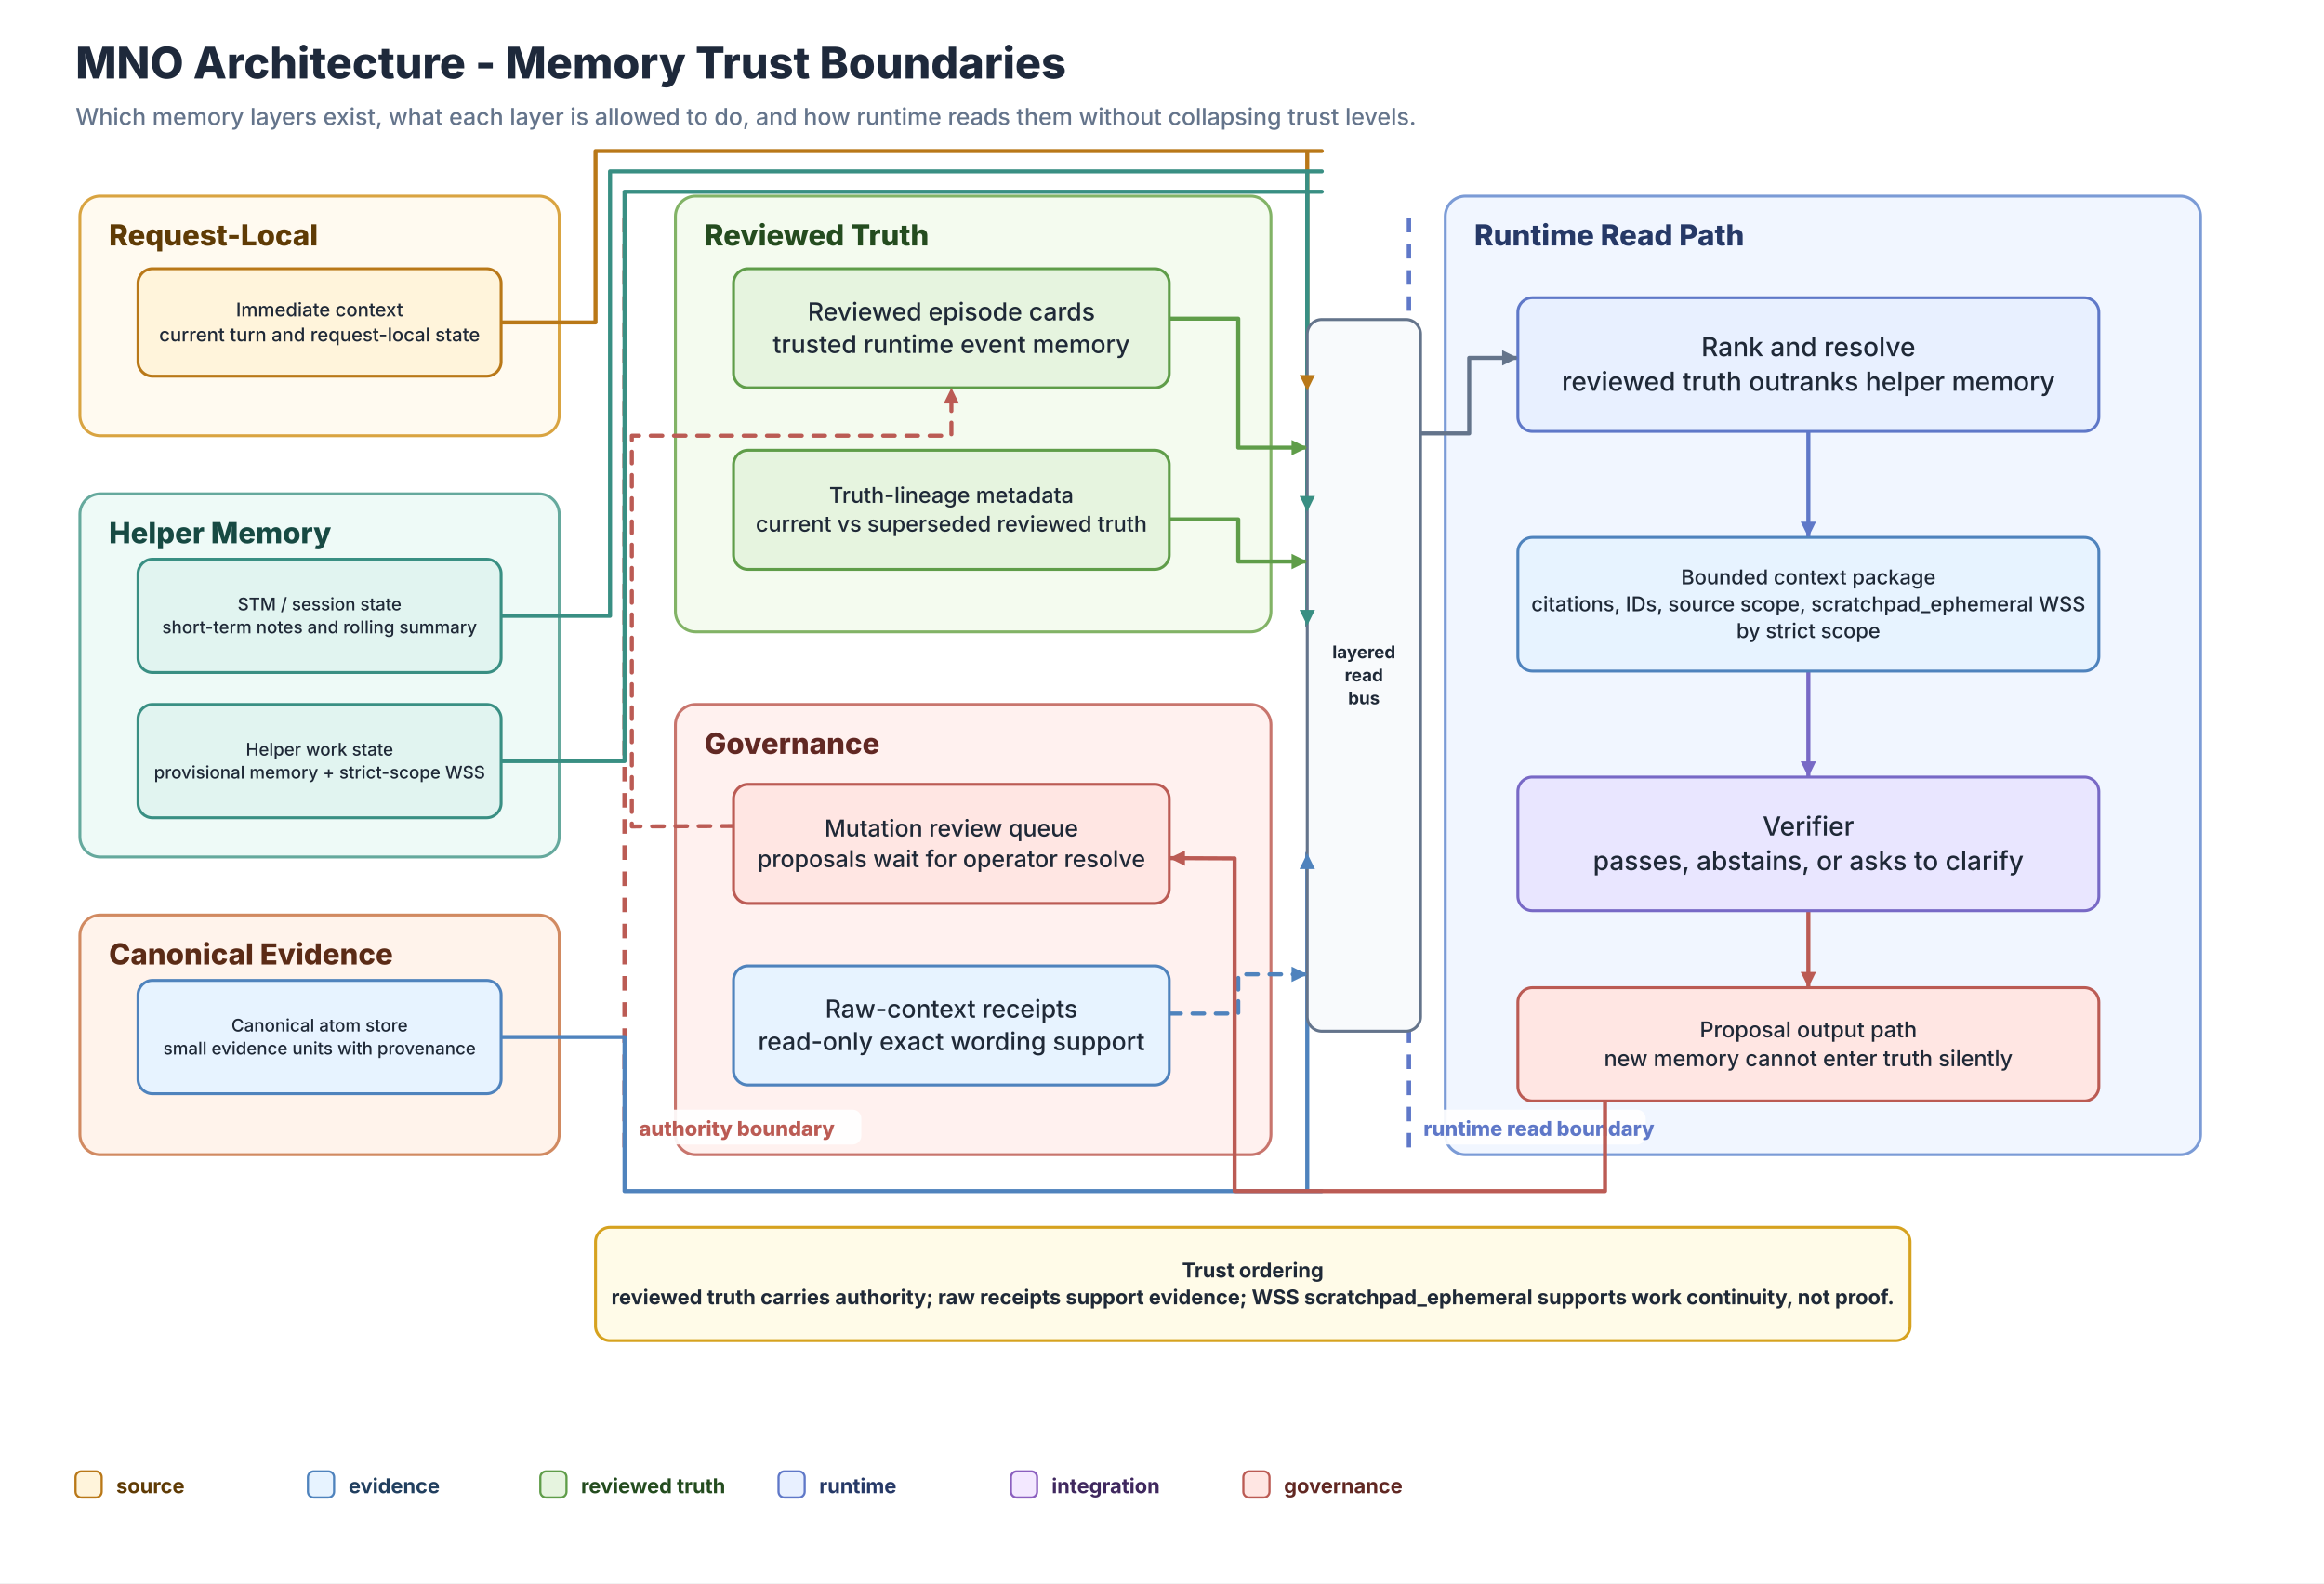
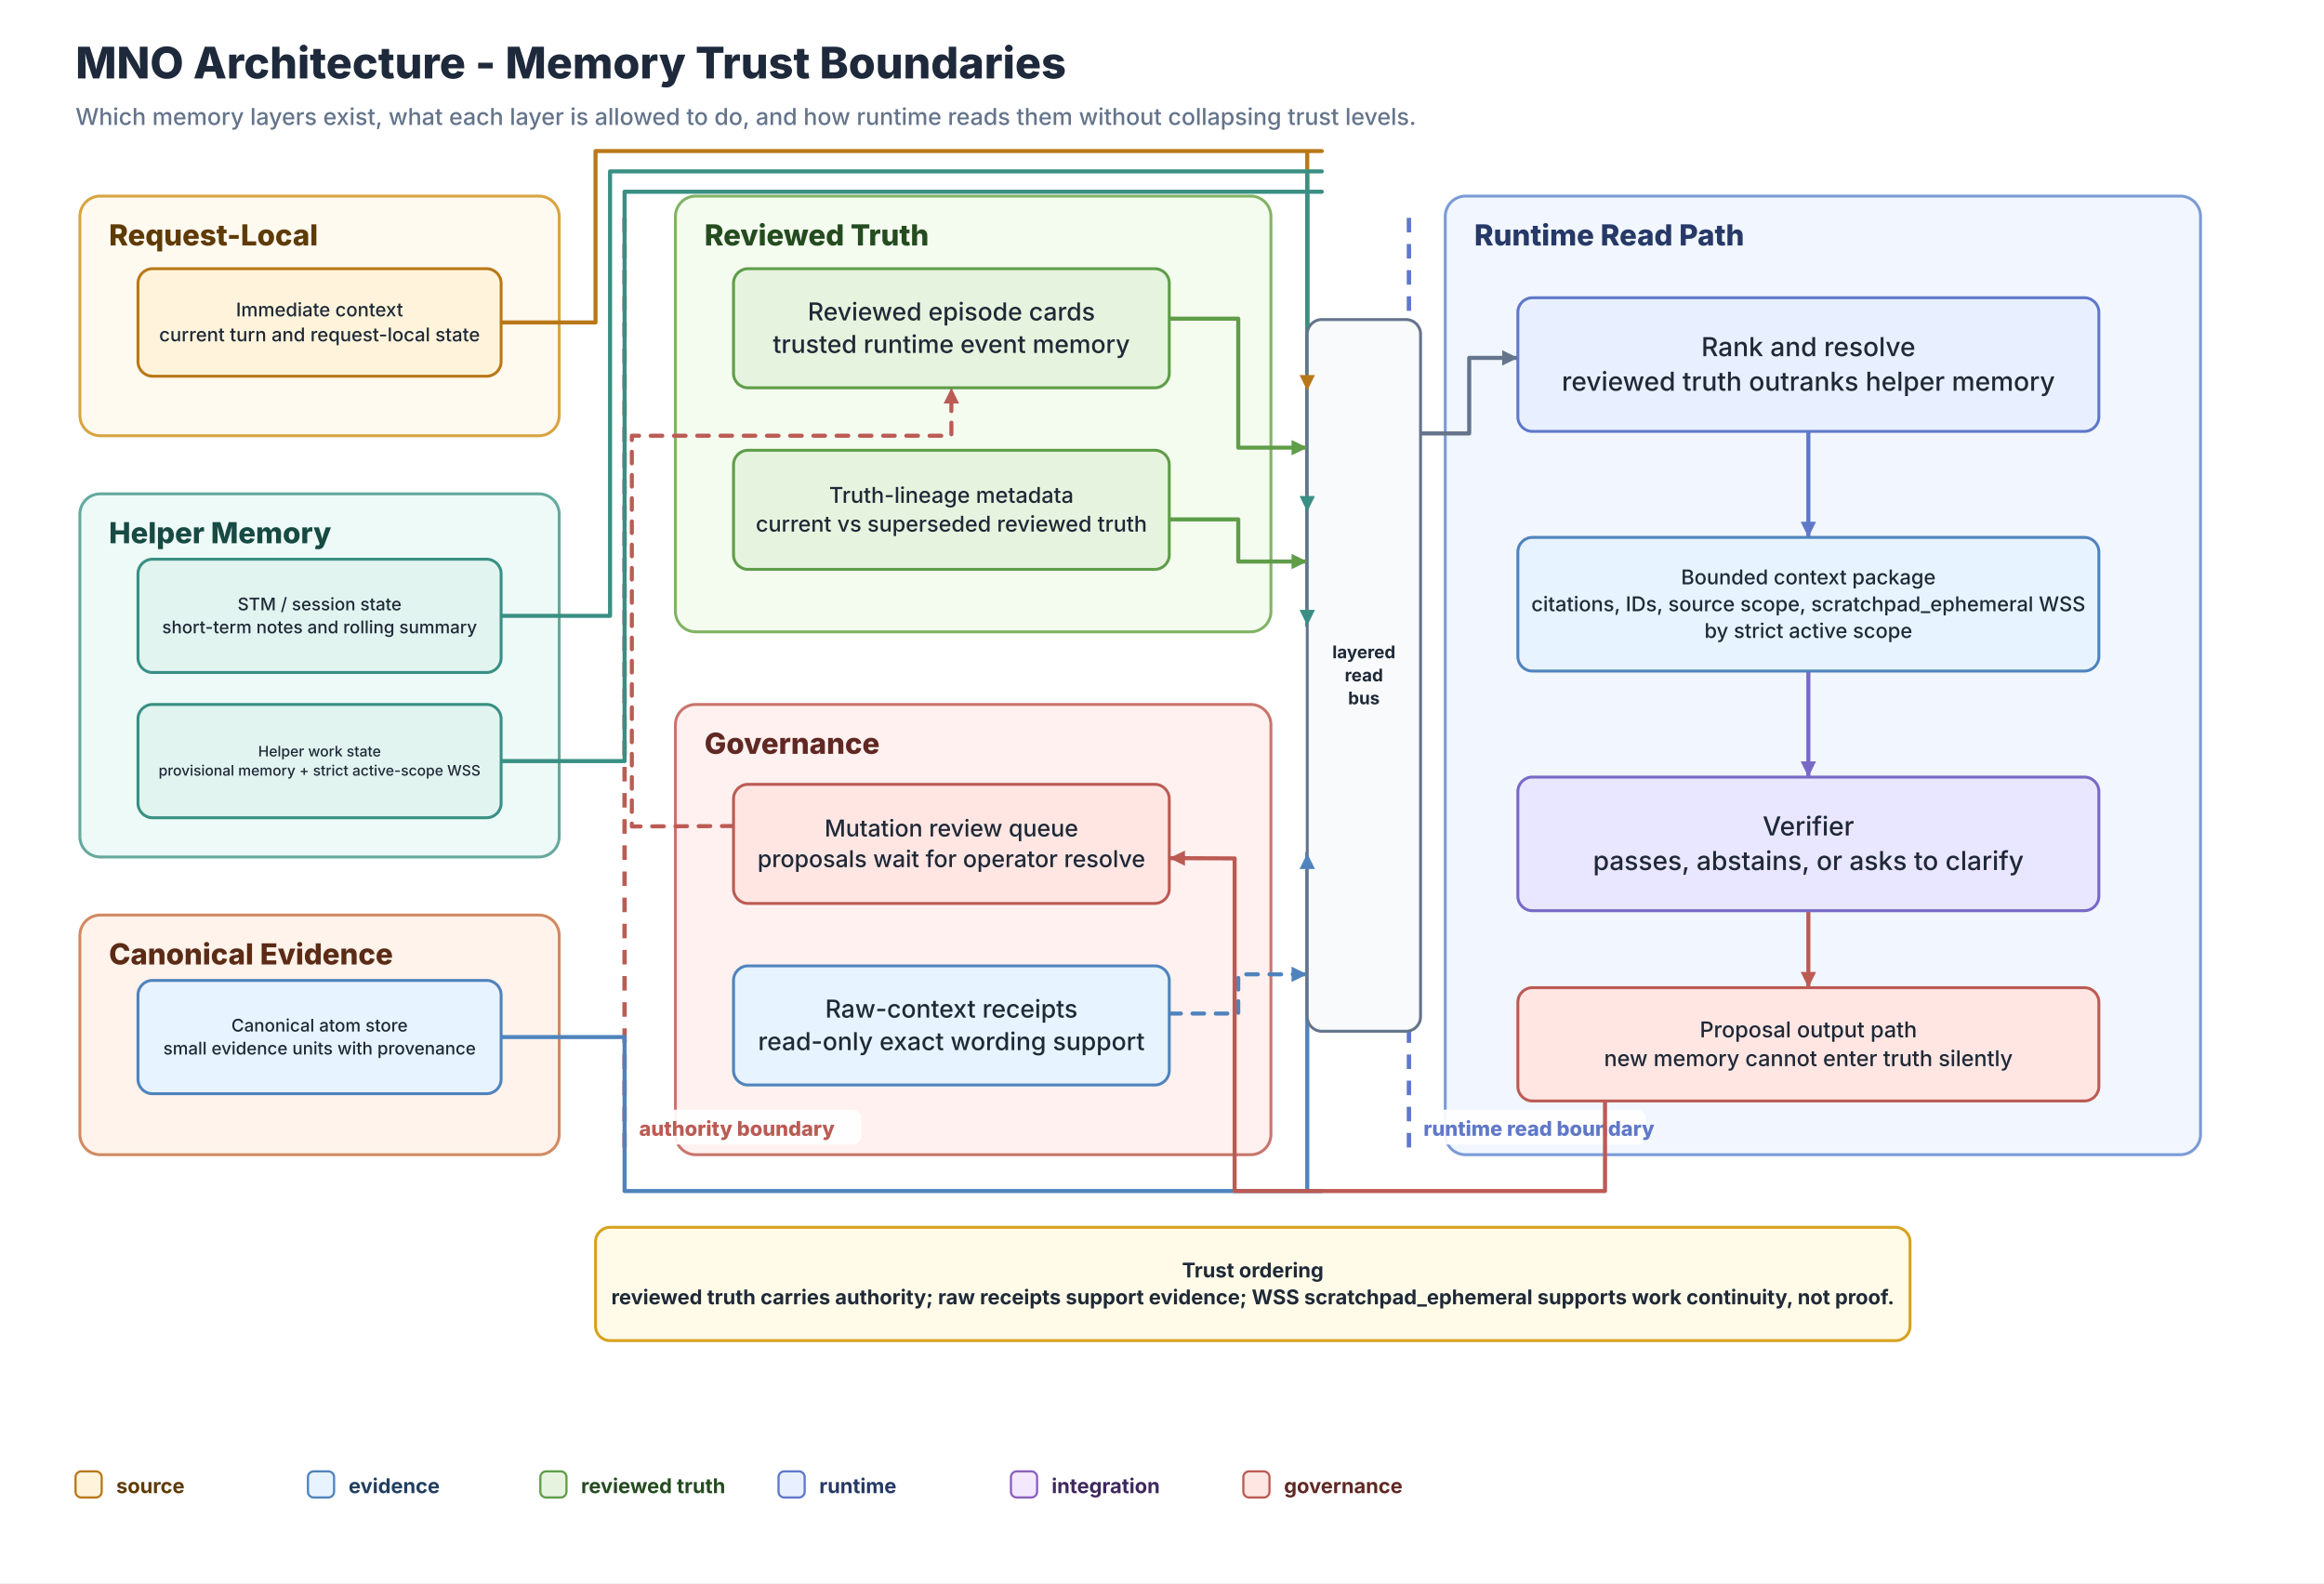
<svg xmlns="http://www.w3.org/2000/svg" width="1600" height="1090" viewBox="0 0 1600 1090" role="img" aria-label="MNO Architecture - Memory Trust Boundaries">
  <rect width="100%" height="100%" fill="#ffffff" />
  <text x="52" y="54" font-family="Segoe UI, Inter, Arial, sans-serif" font-size="30" font-weight="800" fill="#1e293b">MNO Architecture - Memory Trust Boundaries</text>
  <text x="52" y="86" font-family="Segoe UI, Inter, Arial, sans-serif" font-size="16" font-weight="500" fill="#64748b">Which memory layers exist, what each layer is allowed to do, and how runtime reads them without collapsing trust levels.</text>
  <rect x="55" y="135" width="330" height="165" rx="14" fill="#fffaf0" stroke="#d9a441" stroke-width="2" />
  <text x="75.0" y="169.0" font-family="Segoe UI, Inter, Arial, sans-serif" font-size="20" font-weight="800" fill="#5f3b05">Request-Local</text>
  <rect x="55" y="340" width="330" height="250" rx="14" fill="#eefaf7" stroke="#65a99d" stroke-width="2" />
  <text x="75.0" y="374.0" font-family="Segoe UI, Inter, Arial, sans-serif" font-size="20" font-weight="800" fill="#174a43">Helper Memory</text>
  <rect x="55" y="630" width="330" height="165" rx="14" fill="#fff3eb" stroke="#d18a61" stroke-width="2" />
  <text x="75.0" y="664.0" font-family="Segoe UI, Inter, Arial, sans-serif" font-size="20" font-weight="800" fill="#5b2b16">Canonical Evidence</text>
  <rect x="465" y="135" width="410" height="300" rx="14" fill="#f4fbef" stroke="#82b366" stroke-width="2" />
  <text x="485.0" y="169.0" font-family="Segoe UI, Inter, Arial, sans-serif" font-size="20" font-weight="800" fill="#244c1f">Reviewed Truth</text>
  <rect x="465" y="485" width="410" height="310" rx="14" fill="#fff1ef" stroke="#c8756d" stroke-width="2" />
  <text x="485.0" y="519.0" font-family="Segoe UI, Inter, Arial, sans-serif" font-size="20" font-weight="800" fill="#612823">Governance</text>
  <rect x="995" y="135" width="520" height="660" rx="14" fill="#f1f6ff" stroke="#7b9bd6" stroke-width="2" />
  <text x="1015.0" y="169.0" font-family="Segoe UI, Inter, Arial, sans-serif" font-size="20" font-weight="800" fill="#263967">Runtime Read Path</text>
  <line x1="430.0" y1="150.0" x2="430.0" y2="790.0" stroke="#bb5b54" stroke-width="3" stroke-dasharray="10 8" />
  <rect x="435.0" y="764.0" width="158" height="24" rx="6" fill="#ffffff" fill-opacity="0.92" />
  <text x="440.0" y="782.0" font-family="Segoe UI, Inter, Arial, sans-serif" font-size="14" font-weight="800" fill="#bb5b54">authority boundary</text>
  <line x1="970.0" y1="150.0" x2="970.0" y2="790.0" stroke="#5f78c8" stroke-width="3" stroke-dasharray="10 8" />
  <rect x="975.0" y="764.0" width="158" height="24" rx="6" fill="#ffffff" fill-opacity="0.92" />
  <text x="980.0" y="782.0" font-family="Segoe UI, Inter, Arial, sans-serif" font-size="14" font-weight="800" fill="#5f78c8">runtime read boundary</text>
  <polyline points="345.0,222.0 410.0,222.0 410.0,104.0 910.0,104.0 900.0,104.0 900.0,269.0" fill="none" stroke="#b97818" stroke-width="2.8" stroke-linecap="round" stroke-linejoin="round" />
  <polyline points="345.0,424.0 420.0,424.0 420.0,118.0 910.0,118.0 900.0,118.0 900.0,352.3" fill="none" stroke="#398f83" stroke-width="2.8" stroke-linecap="round" stroke-linejoin="round" />
  <polyline points="345.0,524.0 430.0,524.0 430.0,132.0 910.0,132.0 900.0,132.0 900.0,430.7" fill="none" stroke="#398f83" stroke-width="2.8" stroke-linecap="round" stroke-linejoin="round" />
  <polyline points="345.0,714.0 430.0,714.0 430.0,820.0 910.0,820.0 900.0,820.0 900.0,587.5" fill="none" stroke="#4f83bd" stroke-width="2.8" stroke-linecap="round" stroke-linejoin="round" />
  <polyline points="805.0,219.4 852.5,219.4 852.5,308.2 900.0,308.2" fill="none" stroke="#5f9d49" stroke-width="2.8" stroke-linecap="round" stroke-linejoin="round" />
  <polyline points="805.0,357.6 852.5,357.6 852.5,386.6 900.0,386.6" fill="none" stroke="#5f9d49" stroke-width="2.8" stroke-linecap="round" stroke-linejoin="round" />
  <polyline points="805.0,697.8 852.5,697.8 852.5,670.8 900.0,670.8" fill="none" stroke="#4f83bd" stroke-width="2.8" stroke-linecap="round" stroke-linejoin="round" stroke-dasharray="8 8" />
  <polyline points="978.0,298.4 1011.5,298.4 1011.5,246.4 1045.0,246.4" fill="none" stroke="#64748b" stroke-width="2.8" stroke-linecap="round" stroke-linejoin="round" />
  <polyline points="1245.0,297.0 1245.0,370.0" fill="none" stroke="#5f78c8" stroke-width="2.8" stroke-linecap="round" stroke-linejoin="round" />
  <polyline points="1245.0,462.0 1245.0,535.0" fill="none" stroke="#7869c6" stroke-width="2.8" stroke-linecap="round" stroke-linejoin="round" />
  <polyline points="1245.0,627.0 1245.0,680.0" fill="none" stroke="#bb5b54" stroke-width="2.8" stroke-linecap="round" stroke-linejoin="round" />
  <polyline points="1105.0,758.0 1105.0,820.0 850.0,820.0 850.0,591.0 805.0,590.8" fill="none" stroke="#bb5b54" stroke-width="2.8" stroke-linecap="round" stroke-linejoin="round" />
  <polyline points="505.0,568.7 435.0,569.0 435.0,300.0 655.0,300.0 655.0,267.0" fill="none" stroke="#bb5b54" stroke-width="2.8" stroke-linecap="round" stroke-linejoin="round" stroke-dasharray="8 8" />
  <rect x="95" y="185" width="250" height="74" rx="10" fill="#fff4db" stroke="#b97818" stroke-width="2" />
  <g class="node-label">
    <text x="220.0" y="217.8" text-anchor="middle" font-family="Segoe UI, Inter, Arial, sans-serif" font-size="13" font-weight="500" fill="#1f2937">Immediate context</text>
    <text x="220.0" y="235.0" text-anchor="middle" font-family="Segoe UI, Inter, Arial, sans-serif" font-size="13" font-weight="500" fill="#1f2937">current turn and request-local state</text>
  </g>
  <rect x="95" y="385" width="250" height="78" rx="10" fill="#e1f4f0" stroke="#398f83" stroke-width="2" />
  <g class="node-label">
    <text x="220.0" y="420.2" text-anchor="middle" font-family="Segoe UI, Inter, Arial, sans-serif" font-size="12" font-weight="500" fill="#1f2937">STM / session state</text>
    <text x="220.0" y="436.0" text-anchor="middle" font-family="Segoe UI, Inter, Arial, sans-serif" font-size="12" font-weight="500" fill="#1f2937">short-term notes and rolling summary</text>
  </g>
  <rect x="95" y="485" width="250" height="78" rx="10" fill="#e1f4f0" stroke="#398f83" stroke-width="2" />
  <g class="node-label">
-     <text x="220.0" y="520.2" text-anchor="middle" font-family="Segoe UI, Inter, Arial, sans-serif" font-size="12" font-weight="500" fill="#1f2937">Helper work state</text>
-     <text x="220.0" y="536.0" text-anchor="middle" font-family="Segoe UI, Inter, Arial, sans-serif" font-size="12" font-weight="500" fill="#1f2937">provisional memory + strict-scope WSS</text>
+     <text x="220.0" y="520.8" text-anchor="middle" font-family="Segoe UI, Inter, Arial, sans-serif" font-size="10" font-weight="500" fill="#1f2937">Helper work state</text>
+     <text x="220.0" y="534.0" text-anchor="middle" font-family="Segoe UI, Inter, Arial, sans-serif" font-size="10" font-weight="500" fill="#1f2937">provisional memory + strict active-scope WSS</text>
  </g>
  <rect x="95" y="675" width="250" height="78" rx="10" fill="#e7f3ff" stroke="#4f83bd" stroke-width="2" />
  <g class="node-label">
    <text x="220.0" y="710.2" text-anchor="middle" font-family="Segoe UI, Inter, Arial, sans-serif" font-size="12" font-weight="500" fill="#1f2937">Canonical atom store</text>
    <text x="220.0" y="726.0" text-anchor="middle" font-family="Segoe UI, Inter, Arial, sans-serif" font-size="12" font-weight="500" fill="#1f2937">small evidence units with provenance</text>
  </g>
  <rect x="505" y="185" width="300" height="82" rx="10" fill="#e6f4df" stroke="#5f9d49" stroke-width="2" />
  <g class="node-label">
    <text x="655.0" y="220.6" text-anchor="middle" font-family="Segoe UI, Inter, Arial, sans-serif" font-size="17" font-weight="500" fill="#1f2937">Reviewed episode cards</text>
    <text x="655.0" y="243.0" text-anchor="middle" font-family="Segoe UI, Inter, Arial, sans-serif" font-size="17" font-weight="500" fill="#1f2937">trusted runtime event memory</text>
  </g>
  <rect x="505" y="310" width="300" height="82" rx="10" fill="#e6f4df" stroke="#5f9d49" stroke-width="2" />
  <g class="node-label">
    <text x="655.0" y="346.2" text-anchor="middle" font-family="Segoe UI, Inter, Arial, sans-serif" font-size="15" font-weight="500" fill="#1f2937">Truth-lineage metadata</text>
    <text x="655.0" y="366.0" text-anchor="middle" font-family="Segoe UI, Inter, Arial, sans-serif" font-size="15" font-weight="500" fill="#1f2937">current vs superseded reviewed truth</text>
  </g>
  <rect x="505" y="540" width="300" height="82" rx="10" fill="#ffe6e3" stroke="#bb5b54" stroke-width="2" />
  <g class="node-label">
    <text x="655.0" y="575.9" text-anchor="middle" font-family="Segoe UI, Inter, Arial, sans-serif" font-size="16" font-weight="500" fill="#1f2937">Mutation review queue</text>
    <text x="655.0" y="597.0" text-anchor="middle" font-family="Segoe UI, Inter, Arial, sans-serif" font-size="16" font-weight="500" fill="#1f2937">proposals wait for operator resolve</text>
  </g>
  <rect x="505" y="665" width="300" height="82" rx="10" fill="#e7f3ff" stroke="#4f83bd" stroke-width="2" />
  <g class="node-label">
    <text x="655.0" y="700.6" text-anchor="middle" font-family="Segoe UI, Inter, Arial, sans-serif" font-size="17" font-weight="500" fill="#1f2937">Raw-context receipts</text>
    <text x="655.0" y="723.0" text-anchor="middle" font-family="Segoe UI, Inter, Arial, sans-serif" font-size="17" font-weight="500" fill="#1f2937">read-only exact wording support</text>
  </g>
  <rect x="900" y="220" width="78" height="490" rx="10" fill="#f8fafc" stroke="#64748b" stroke-width="2" />
  <g class="node-label">
    <text x="939.0" y="453.2" text-anchor="middle" font-family="Segoe UI, Inter, Arial, sans-serif" font-size="12" font-weight="700" fill="#1f2937">layered</text>
    <text x="939.0" y="469.1" text-anchor="middle" font-family="Segoe UI, Inter, Arial, sans-serif" font-size="12" font-weight="700" fill="#1f2937">read</text>
    <text x="939.0" y="484.9" text-anchor="middle" font-family="Segoe UI, Inter, Arial, sans-serif" font-size="12" font-weight="700" fill="#1f2937">bus</text>
  </g>
  <rect x="1045" y="205" width="400" height="92" rx="10" fill="#e8f0ff" stroke="#5f78c8" stroke-width="2" />
  <g class="node-label">
    <text x="1245.0" y="245.2" text-anchor="middle" font-family="Segoe UI, Inter, Arial, sans-serif" font-size="18" font-weight="500" fill="#1f2937">Rank and resolve</text>
    <text x="1245.0" y="269.0" text-anchor="middle" font-family="Segoe UI, Inter, Arial, sans-serif" font-size="18" font-weight="500" fill="#1f2937">reviewed truth outranks helper memory</text>
  </g>
  <rect x="1045" y="370" width="400" height="92" rx="10" fill="#e7f3ff" stroke="#4f83bd" stroke-width="2" />
  <g class="node-label">
    <text x="1245.0" y="402.3" text-anchor="middle" font-family="Segoe UI, Inter, Arial, sans-serif" font-size="14" font-weight="500" fill="#1f2937">Bounded context package</text>
    <text x="1245.0" y="420.8" text-anchor="middle" font-family="Segoe UI, Inter, Arial, sans-serif" font-size="14" font-weight="500" fill="#1f2937">citations, IDs, source scope, scratchpad_ephemeral WSS</text>
-     <text x="1245.0" y="439.2" text-anchor="middle" font-family="Segoe UI, Inter, Arial, sans-serif" font-size="14" font-weight="500" fill="#1f2937">by strict scope</text>
+     <text x="1245.0" y="439.2" text-anchor="middle" font-family="Segoe UI, Inter, Arial, sans-serif" font-size="14" font-weight="500" fill="#1f2937">by strict active scope</text>
  </g>
  <rect x="1045" y="535" width="400" height="92" rx="10" fill="#e9e6ff" stroke="#7869c6" stroke-width="2" />
  <g class="node-label">
    <text x="1245.0" y="575.2" text-anchor="middle" font-family="Segoe UI, Inter, Arial, sans-serif" font-size="18" font-weight="500" fill="#1f2937">Verifier</text>
    <text x="1245.0" y="599.0" text-anchor="middle" font-family="Segoe UI, Inter, Arial, sans-serif" font-size="18" font-weight="500" fill="#1f2937">passes, abstains, or asks to clarify</text>
  </g>
  <rect x="1045" y="680" width="400" height="78" rx="10" fill="#ffe6e3" stroke="#bb5b54" stroke-width="2" />
  <g class="node-label">
    <text x="1245.0" y="714.2" text-anchor="middle" font-family="Segoe UI, Inter, Arial, sans-serif" font-size="15" font-weight="500" fill="#1f2937">Proposal output path</text>
    <text x="1245.0" y="734.0" text-anchor="middle" font-family="Segoe UI, Inter, Arial, sans-serif" font-size="15" font-weight="500" fill="#1f2937">new memory cannot enter truth silently</text>
  </g>
  <rect x="410" y="845" width="905" height="78" rx="10" fill="#fffbe8" stroke="#d6a21f" stroke-width="2" />
  <g class="node-label">
    <text x="862.5" y="879.5" text-anchor="middle" font-family="Segoe UI, Inter, Arial, sans-serif" font-size="14" font-weight="700" fill="#1f2937">Trust ordering</text>
    <text x="862.5" y="898.0" text-anchor="middle" font-family="Segoe UI, Inter, Arial, sans-serif" font-size="14" font-weight="700" fill="#1f2937">reviewed truth carries authority; raw receipts support evidence; WSS scratchpad_ephemeral supports work continuity, not proof.</text>
  </g>
  <polygon points="900.0,269.0 894.7,258.2 905.3,258.2" fill="#b97818" />
  <polygon points="900.0,352.3 894.7,341.5 905.3,341.5" fill="#398f83" />
  <polygon points="900.0,430.7 894.7,419.9 905.3,419.9" fill="#398f83" />
  <polygon points="900.0,587.5 905.3,598.3 894.7,598.3" fill="#4f83bd" />
  <polygon points="900.0,308.2 889.2,313.5 889.2,302.9" fill="#5f9d49" />
  <polygon points="900.0,386.6 889.2,391.9 889.2,381.3" fill="#5f9d49" />
  <polygon points="900.0,670.8 889.2,676.1 889.2,665.5" fill="#4f83bd" />
  <polygon points="1045.0,246.4 1034.2,251.7 1034.2,241.1" fill="#64748b" />
  <polygon points="1245.0,370.0 1239.7,359.2 1250.3,359.2" fill="#5f78c8" />
  <polygon points="1245.0,535.0 1239.7,524.2 1250.3,524.2" fill="#7869c6" />
  <polygon points="1245.0,680.0 1239.7,669.2 1250.3,669.2" fill="#bb5b54" />
  <polygon points="805.0,590.8 815.8,585.6 815.8,596.1" fill="#bb5b54" />
  <polygon points="655.0,267.0 660.3,277.8 649.7,277.8" fill="#bb5b54" />
  <rect x="52.0" y="1013.0" width="18" height="18" rx="4" fill="#fff4db" stroke="#b97818" stroke-width="1.5" />
  <text x="80.0" y="1028.0" font-family="Segoe UI, Inter, Arial, sans-serif" font-size="14" font-weight="700" fill="#5f3b05">source</text>
  <rect x="212.0" y="1013.0" width="18" height="18" rx="4" fill="#e7f3ff" stroke="#4f83bd" stroke-width="1.5" />
  <text x="240.0" y="1028.0" font-family="Segoe UI, Inter, Arial, sans-serif" font-size="14" font-weight="700" fill="#213f5f">evidence</text>
  <rect x="372.0" y="1013.0" width="18" height="18" rx="4" fill="#e6f4df" stroke="#5f9d49" stroke-width="1.5" />
  <text x="400.0" y="1028.0" font-family="Segoe UI, Inter, Arial, sans-serif" font-size="14" font-weight="700" fill="#244c1f">reviewed truth</text>
  <rect x="536.0" y="1013.0" width="18" height="18" rx="4" fill="#e8f0ff" stroke="#5f78c8" stroke-width="1.5" />
  <text x="564.0" y="1028.0" font-family="Segoe UI, Inter, Arial, sans-serif" font-size="14" font-weight="700" fill="#263967">runtime</text>
  <rect x="696.0" y="1013.0" width="18" height="18" rx="4" fill="#f3e8ff" stroke="#8b5fbf" stroke-width="1.5" />
  <text x="724.0" y="1028.0" font-family="Segoe UI, Inter, Arial, sans-serif" font-size="14" font-weight="700" fill="#3f285e">integration</text>
  <rect x="856.0" y="1013.0" width="18" height="18" rx="4" fill="#ffe6e3" stroke="#bb5b54" stroke-width="1.5" />
  <text x="884.0" y="1028.0" font-family="Segoe UI, Inter, Arial, sans-serif" font-size="14" font-weight="700" fill="#612823">governance</text>
</svg>
